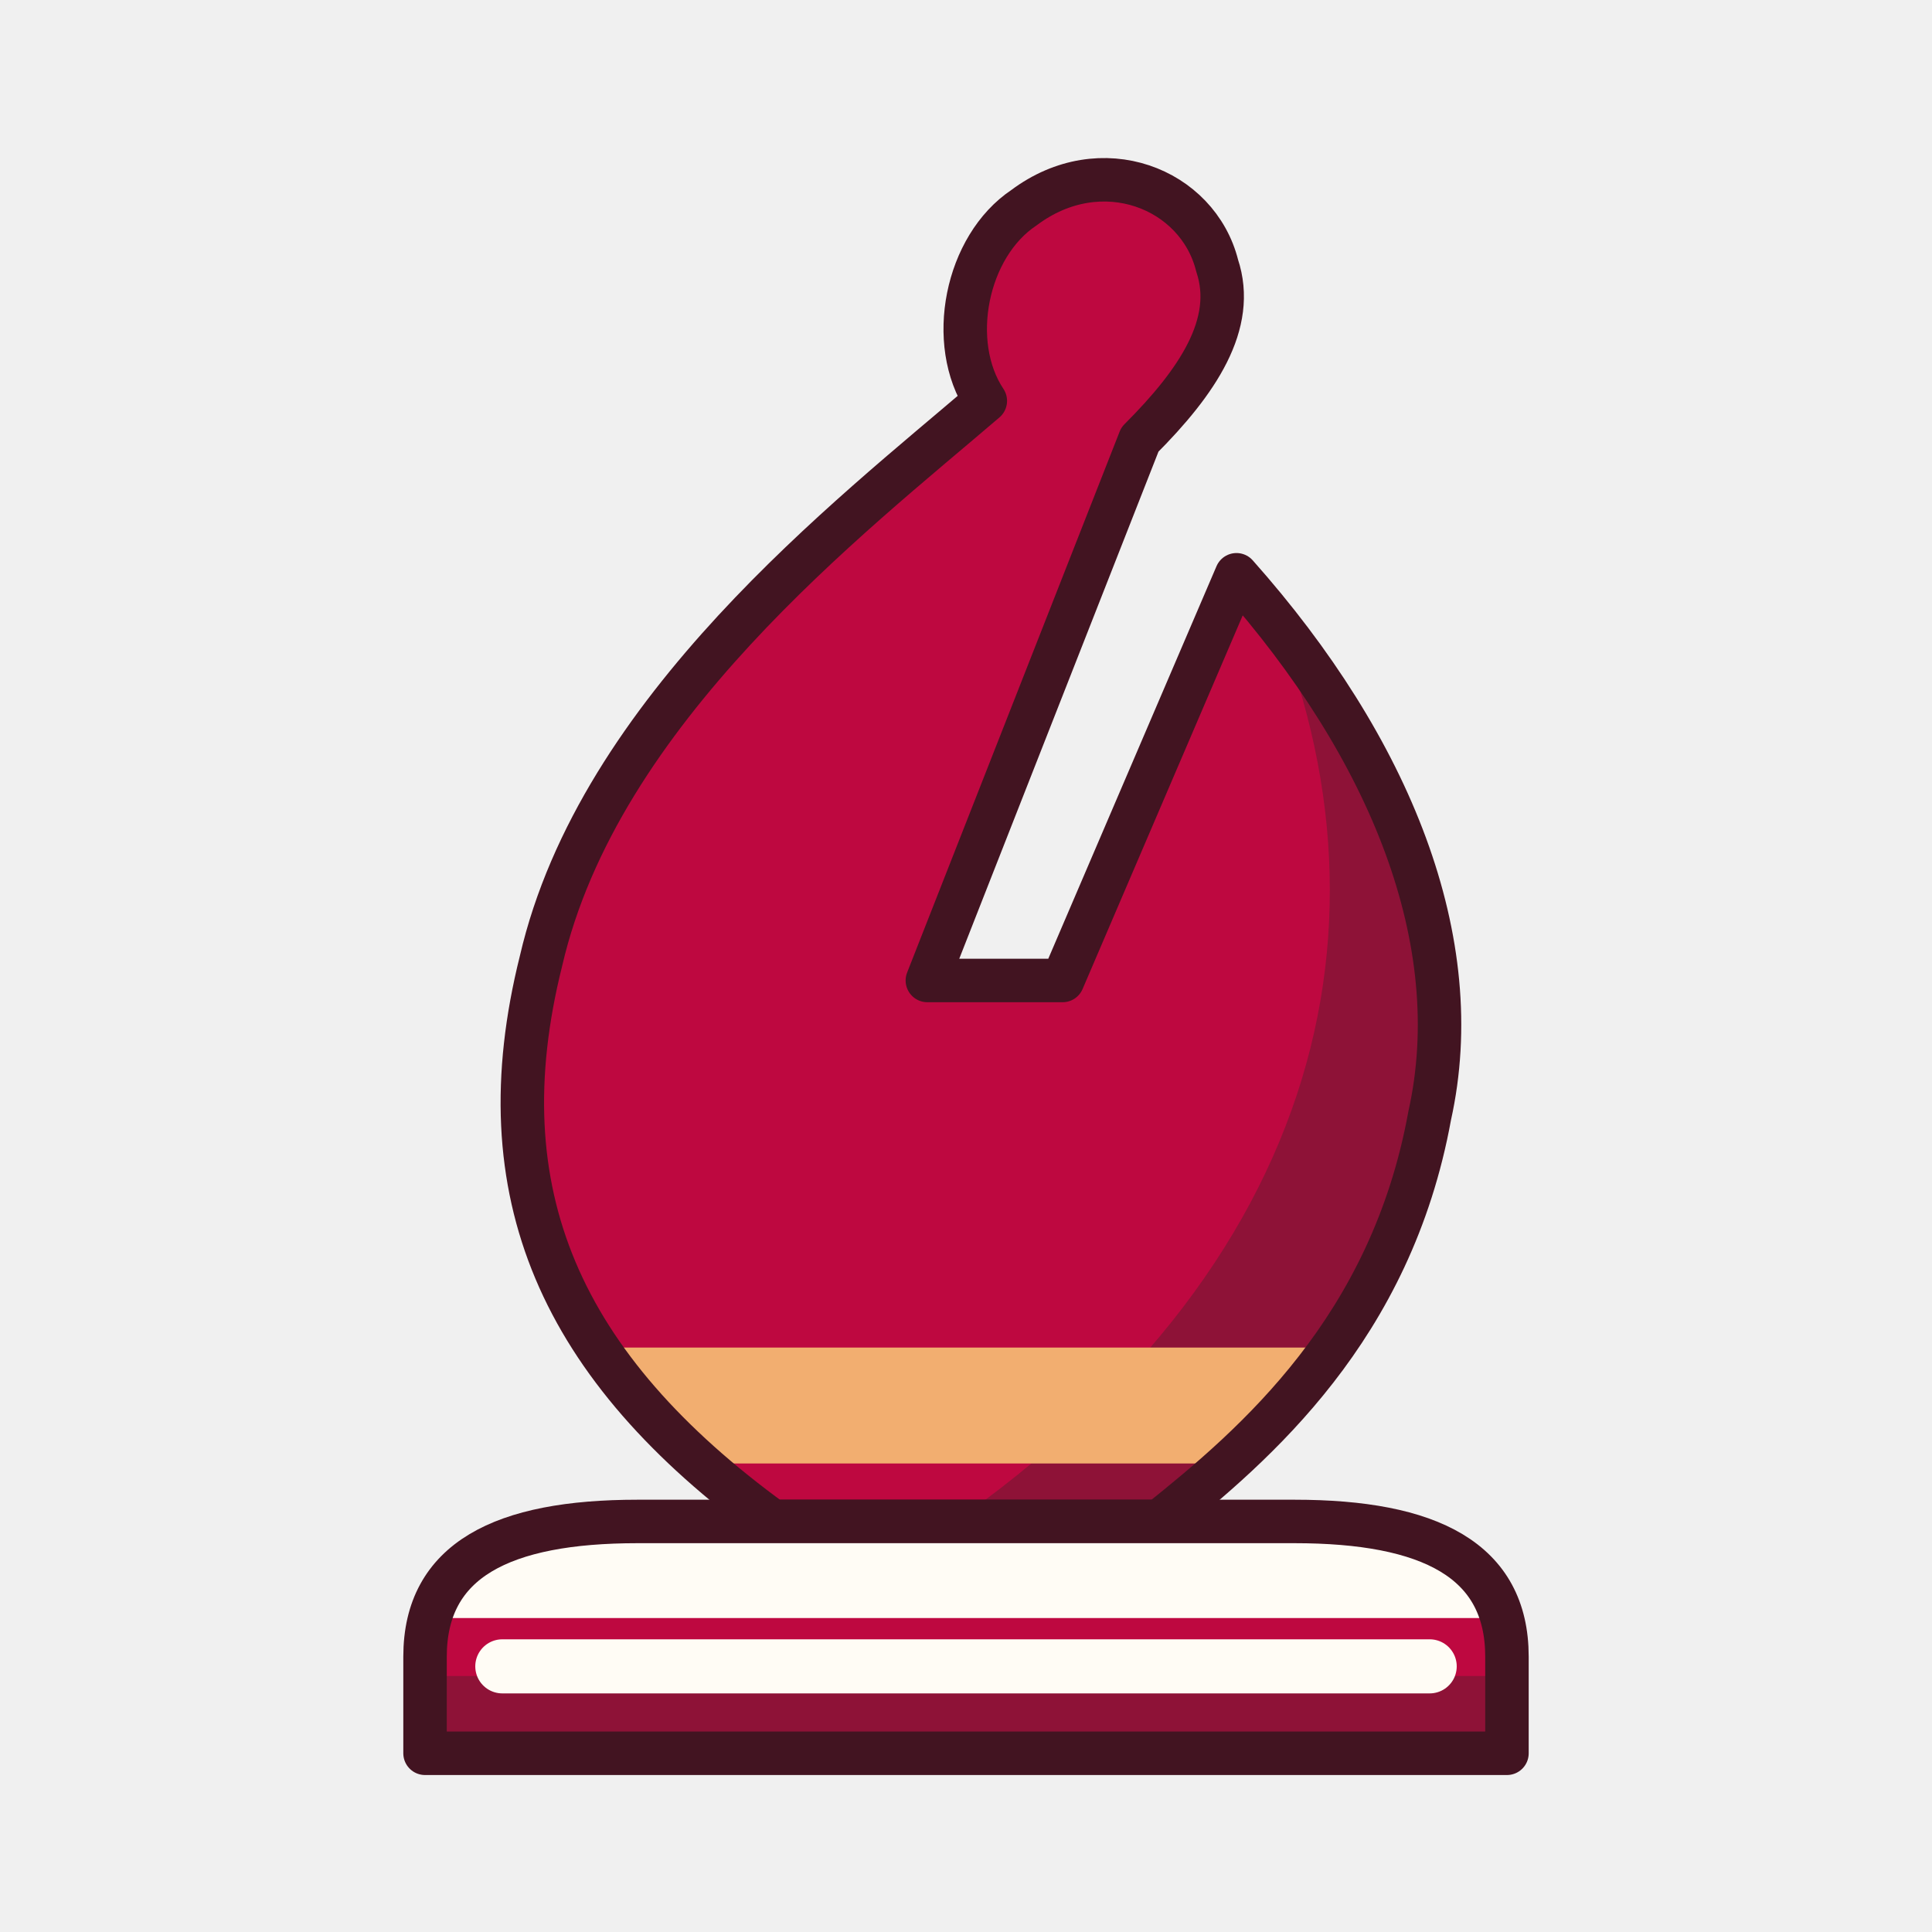
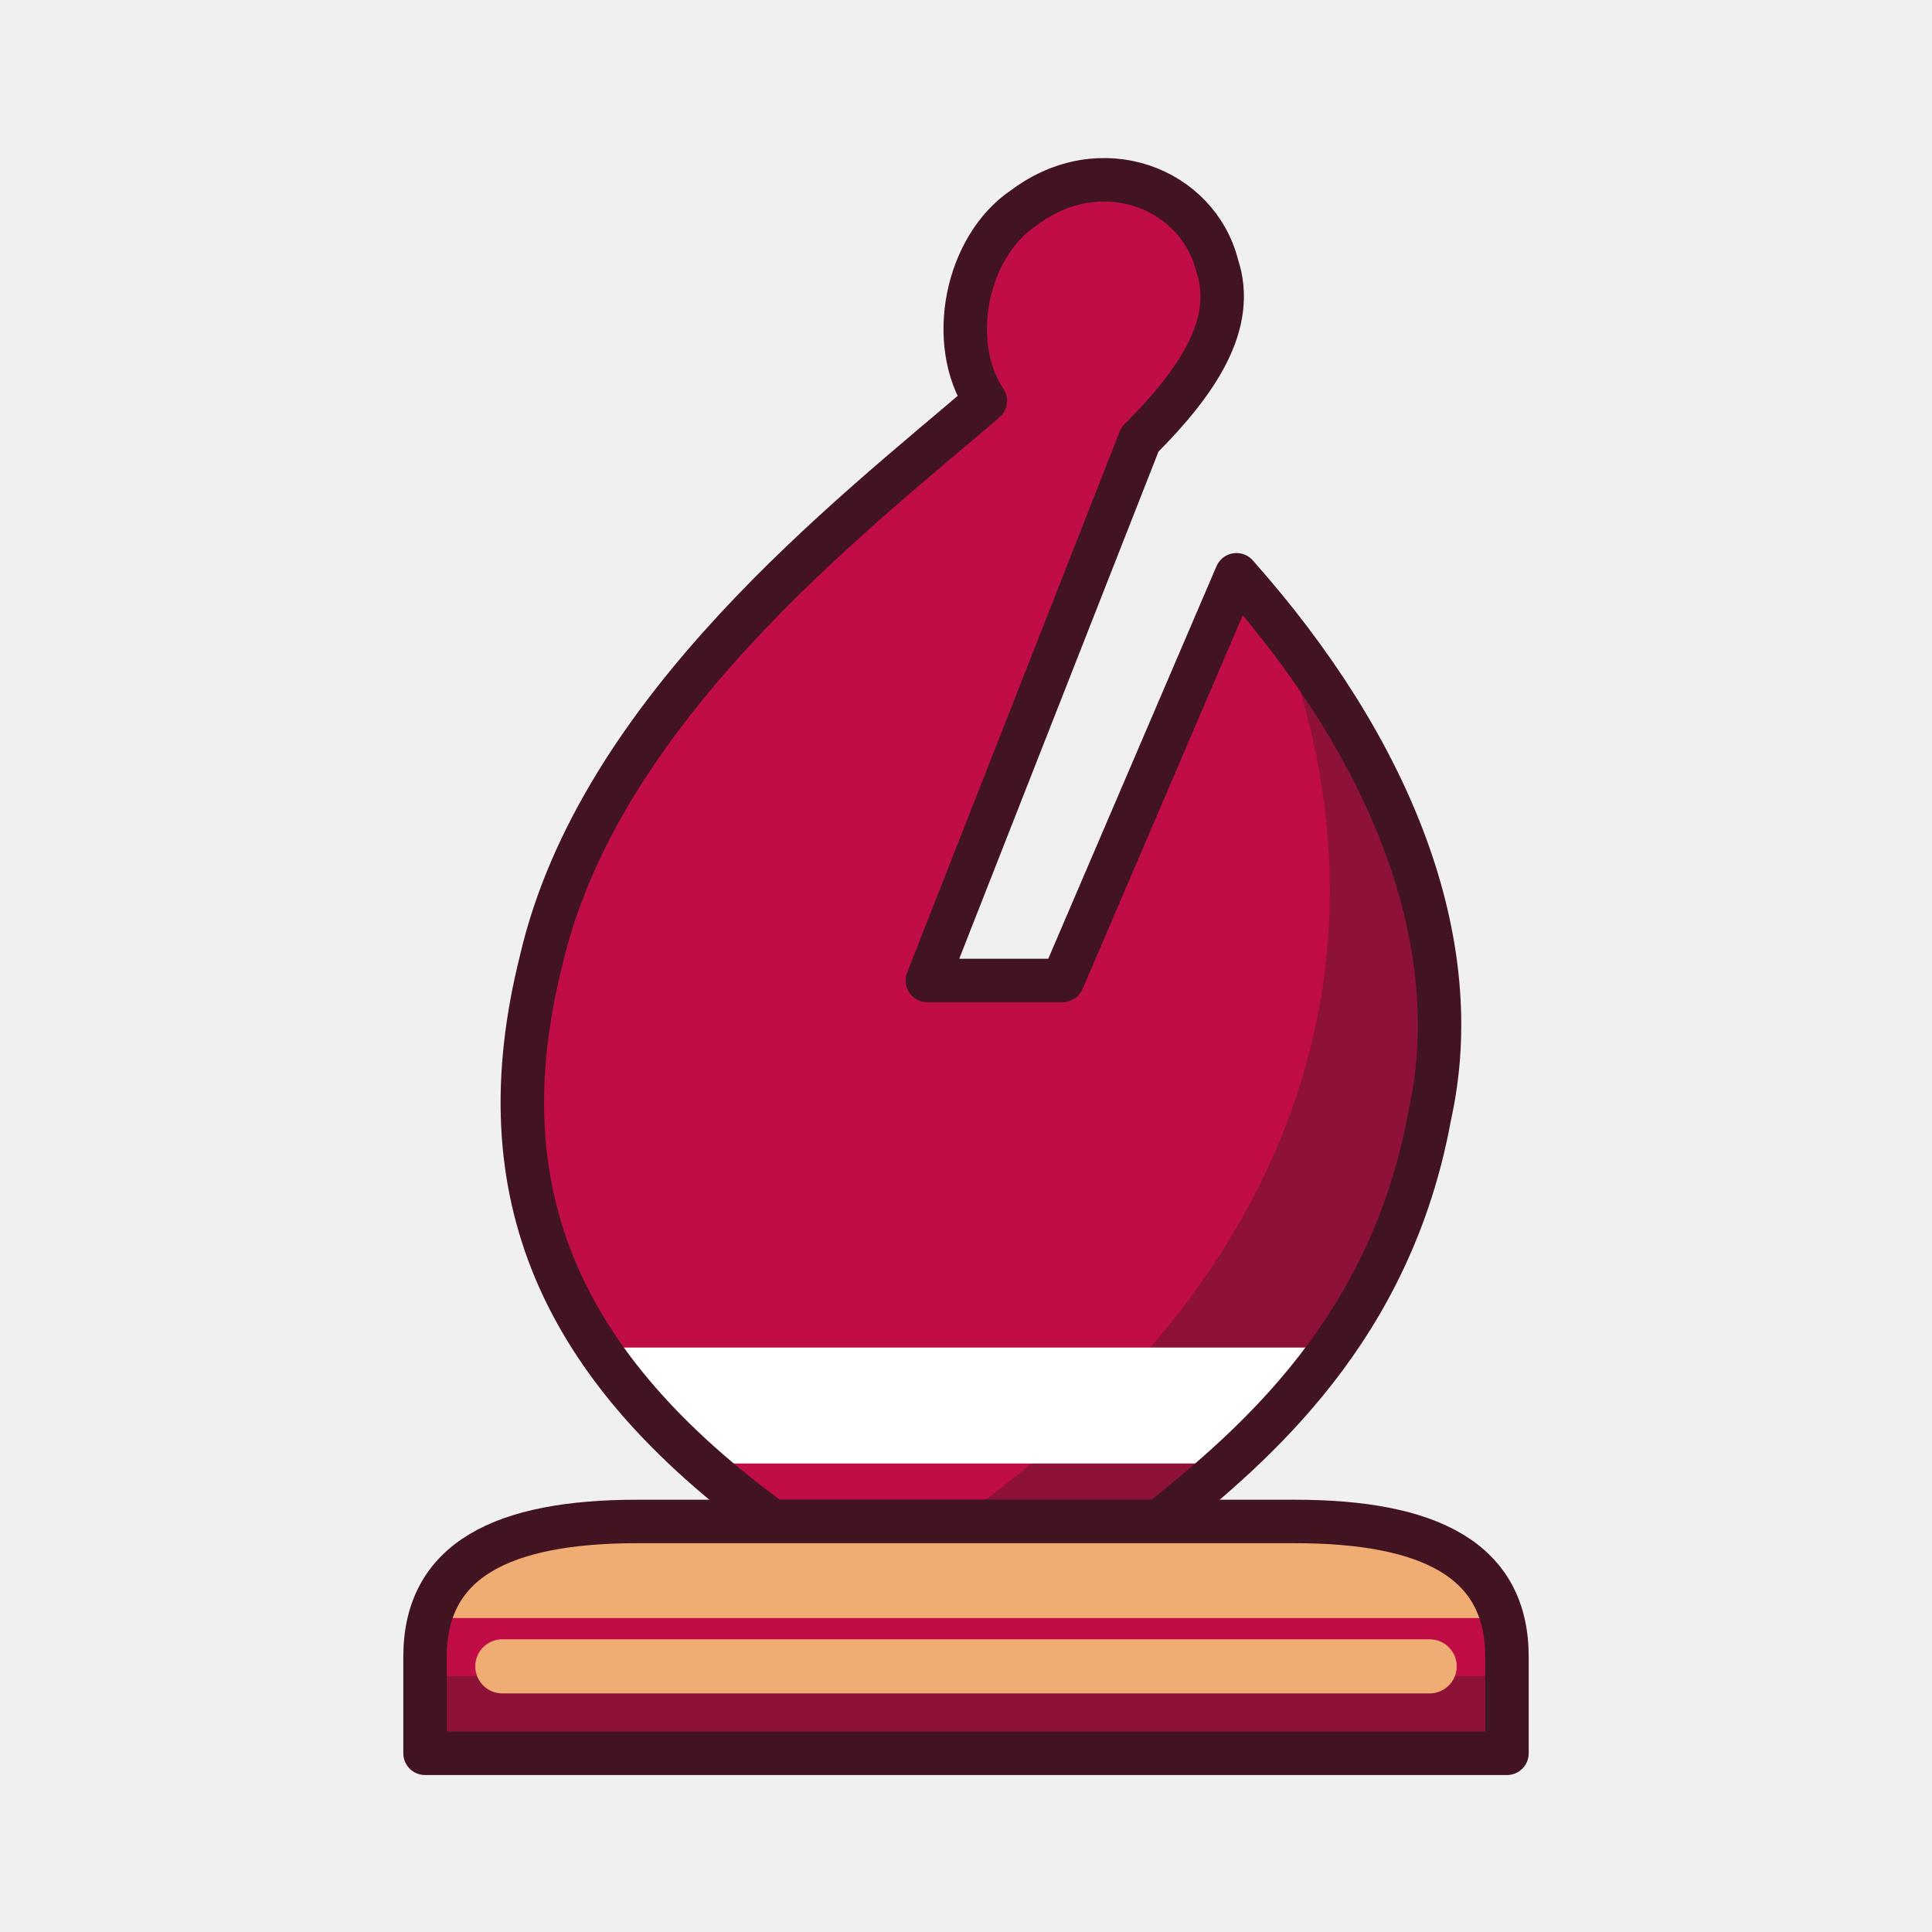
<svg xmlns="http://www.w3.org/2000/svg" viewBox="0 -1.75 100 100">
-   <g fill="#BE0840" stroke="#421421" stroke-width="2.25" stroke-linejoin="round" stroke-linecap="round">
-     <path d="M40 77 C29 69 25 60 28 48 C31 35 44 25 51 19 C49 16 50 11 53 9 C57 6 62 8 63 12 C64 15 62 18 59 21 L48 49 H55 L64 28 C72 37 76 47 74 56 C72 67 65 73 60 77 Z" fill="#BE0840" stroke="none" fill-rule="evenodd" />
+   <g fill="#C00D45" stroke="#421421" stroke-width="2.25" stroke-linejoin="round" stroke-linecap="round">
+     <path d="M40 77 C29 69 25 60 28 48 C31 35 44 25 51 19 C49 16 50 11 53 9 C57 6 62 8 63 12 C64 15 62 18 59 21 L48 49 H55 L64 28 C72 37 76 47 74 56 C72 67 65 73 60 77 Z" fill="#C00D45" stroke="none" fill-rule="evenodd" />
    <defs>
      <clipPath id="s6">
        <path d="M40 77 C29 69 25 60 28 48 C31 35 44 25 51 19 C49 16 50 11 53 9 C57 6 62 8 63 12 C64 15 62 18 59 21 L48 49 H55 L64 28 C72 37 76 47 74 56 C72 67 65 73 60 77 Z" clip-rule="evenodd" />
      </clipPath>
    </defs>
    <path d="M65 28 C77 40 79 57 67 70 L59 78 H48 C69 64 73 45 65 28 Z" fill="#8E1237" stroke="none" clip-path="url(#s6)" />
    <g stroke="none" clip-path="url(#s6)">
-       <path d="M10 68 H90 V74 H10 Z" fill="#F2AE70" />
-       <path d="M10 78 H90 V82 H10 Z" fill="#FFFCF5" />
+       <path d="M10 68 H90 V74 H10 Z" fill="#FFFFFF" />
+       <path d="M10 78 H90 V82 H10 Z" fill="#F0AD73" />
    </g>
    <path d="M40 77 C29 69 25 60 28 48 C31 35 44 25 51 19 C49 16 50 11 53 9 C57 6 62 8 63 12 C64 15 62 18 59 21 L48 49 H55 L64 28 C72 37 76 47 74 56 C72 67 65 73 60 77 Z" fill="none" />
-     <path d="M22 89 V84 C22 79 26 77 33 77 H67 C74 77 78 79 78 84 V89 Z" fill="#BE0840" stroke="none" fill-rule="evenodd" />
+     <path d="M22 89 V84 C22 79 26 77 33 77 H67 C74 77 78 79 78 84 V89 Z" fill="#C00D45" stroke="none" fill-rule="evenodd" />
    <defs>
      <clipPath id="s7">
        <path d="M22 89 V84 C22 79 26 77 33 77 H67 C74 77 78 79 78 84 V89 Z" clip-rule="evenodd" />
      </clipPath>
    </defs>
    <path d="M21 85 H79 V90 H21 Z" fill="#8E1237" stroke="none" clip-path="url(#s7)" />
    <g stroke="none" clip-path="url(#s7)">
-       <path d="M10 68 H90 V74 H10 Z" fill="#F2AE70" />
-       <path d="M10 78 H90 V82 H10 Z" fill="#FFFCF5" />
+       <path d="M10 68 H90 V74 H10 Z" fill="#FFFFFF" />
+       <path d="M10 78 H90 V82 H10 Z" fill="#F0AD73" />
    </g>
    <path d="M22 89 V84 C22 79 26 77 33 77 H67 C74 77 78 79 78 84 V89 Z" fill="none" />
-     <path d="M26 84.5 H74" fill="none" stroke="#FFFCF5" stroke-width="2.8" stroke-linecap="round" />
+     <path d="M26 84.5 H74" fill="none" stroke="#F0AD73" stroke-width="2.8" stroke-linecap="round" />
  </g>
</svg>
